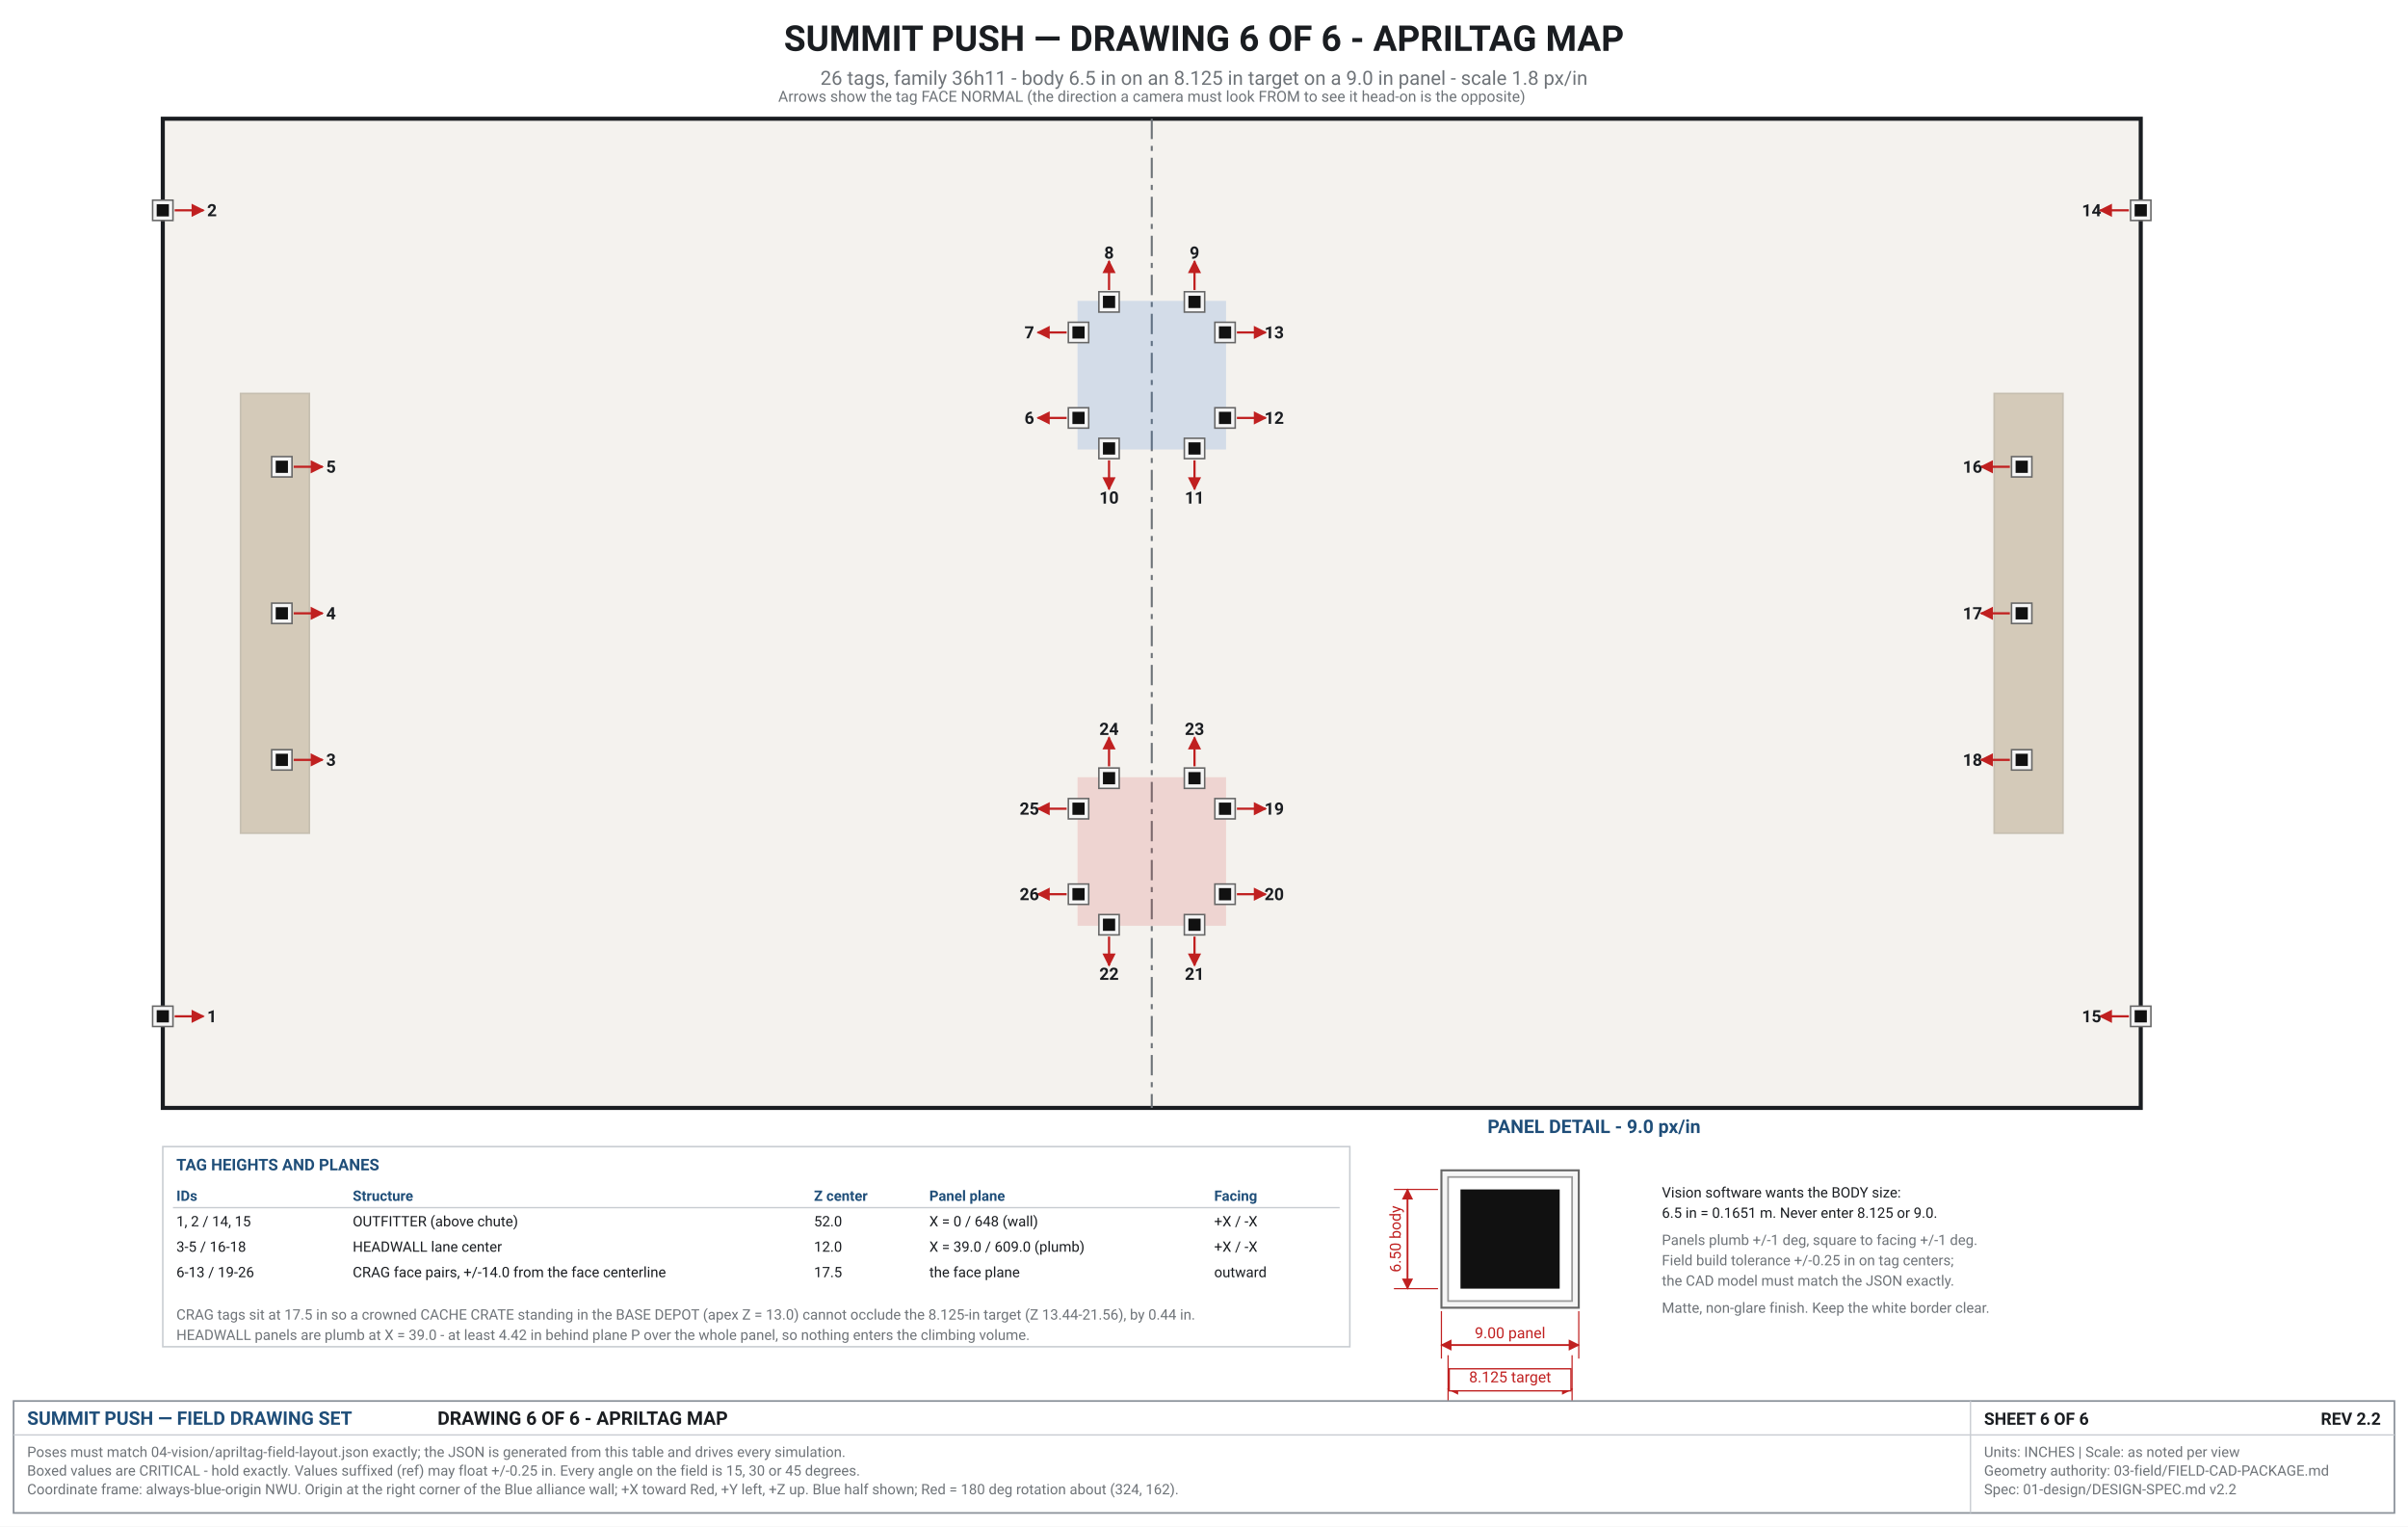
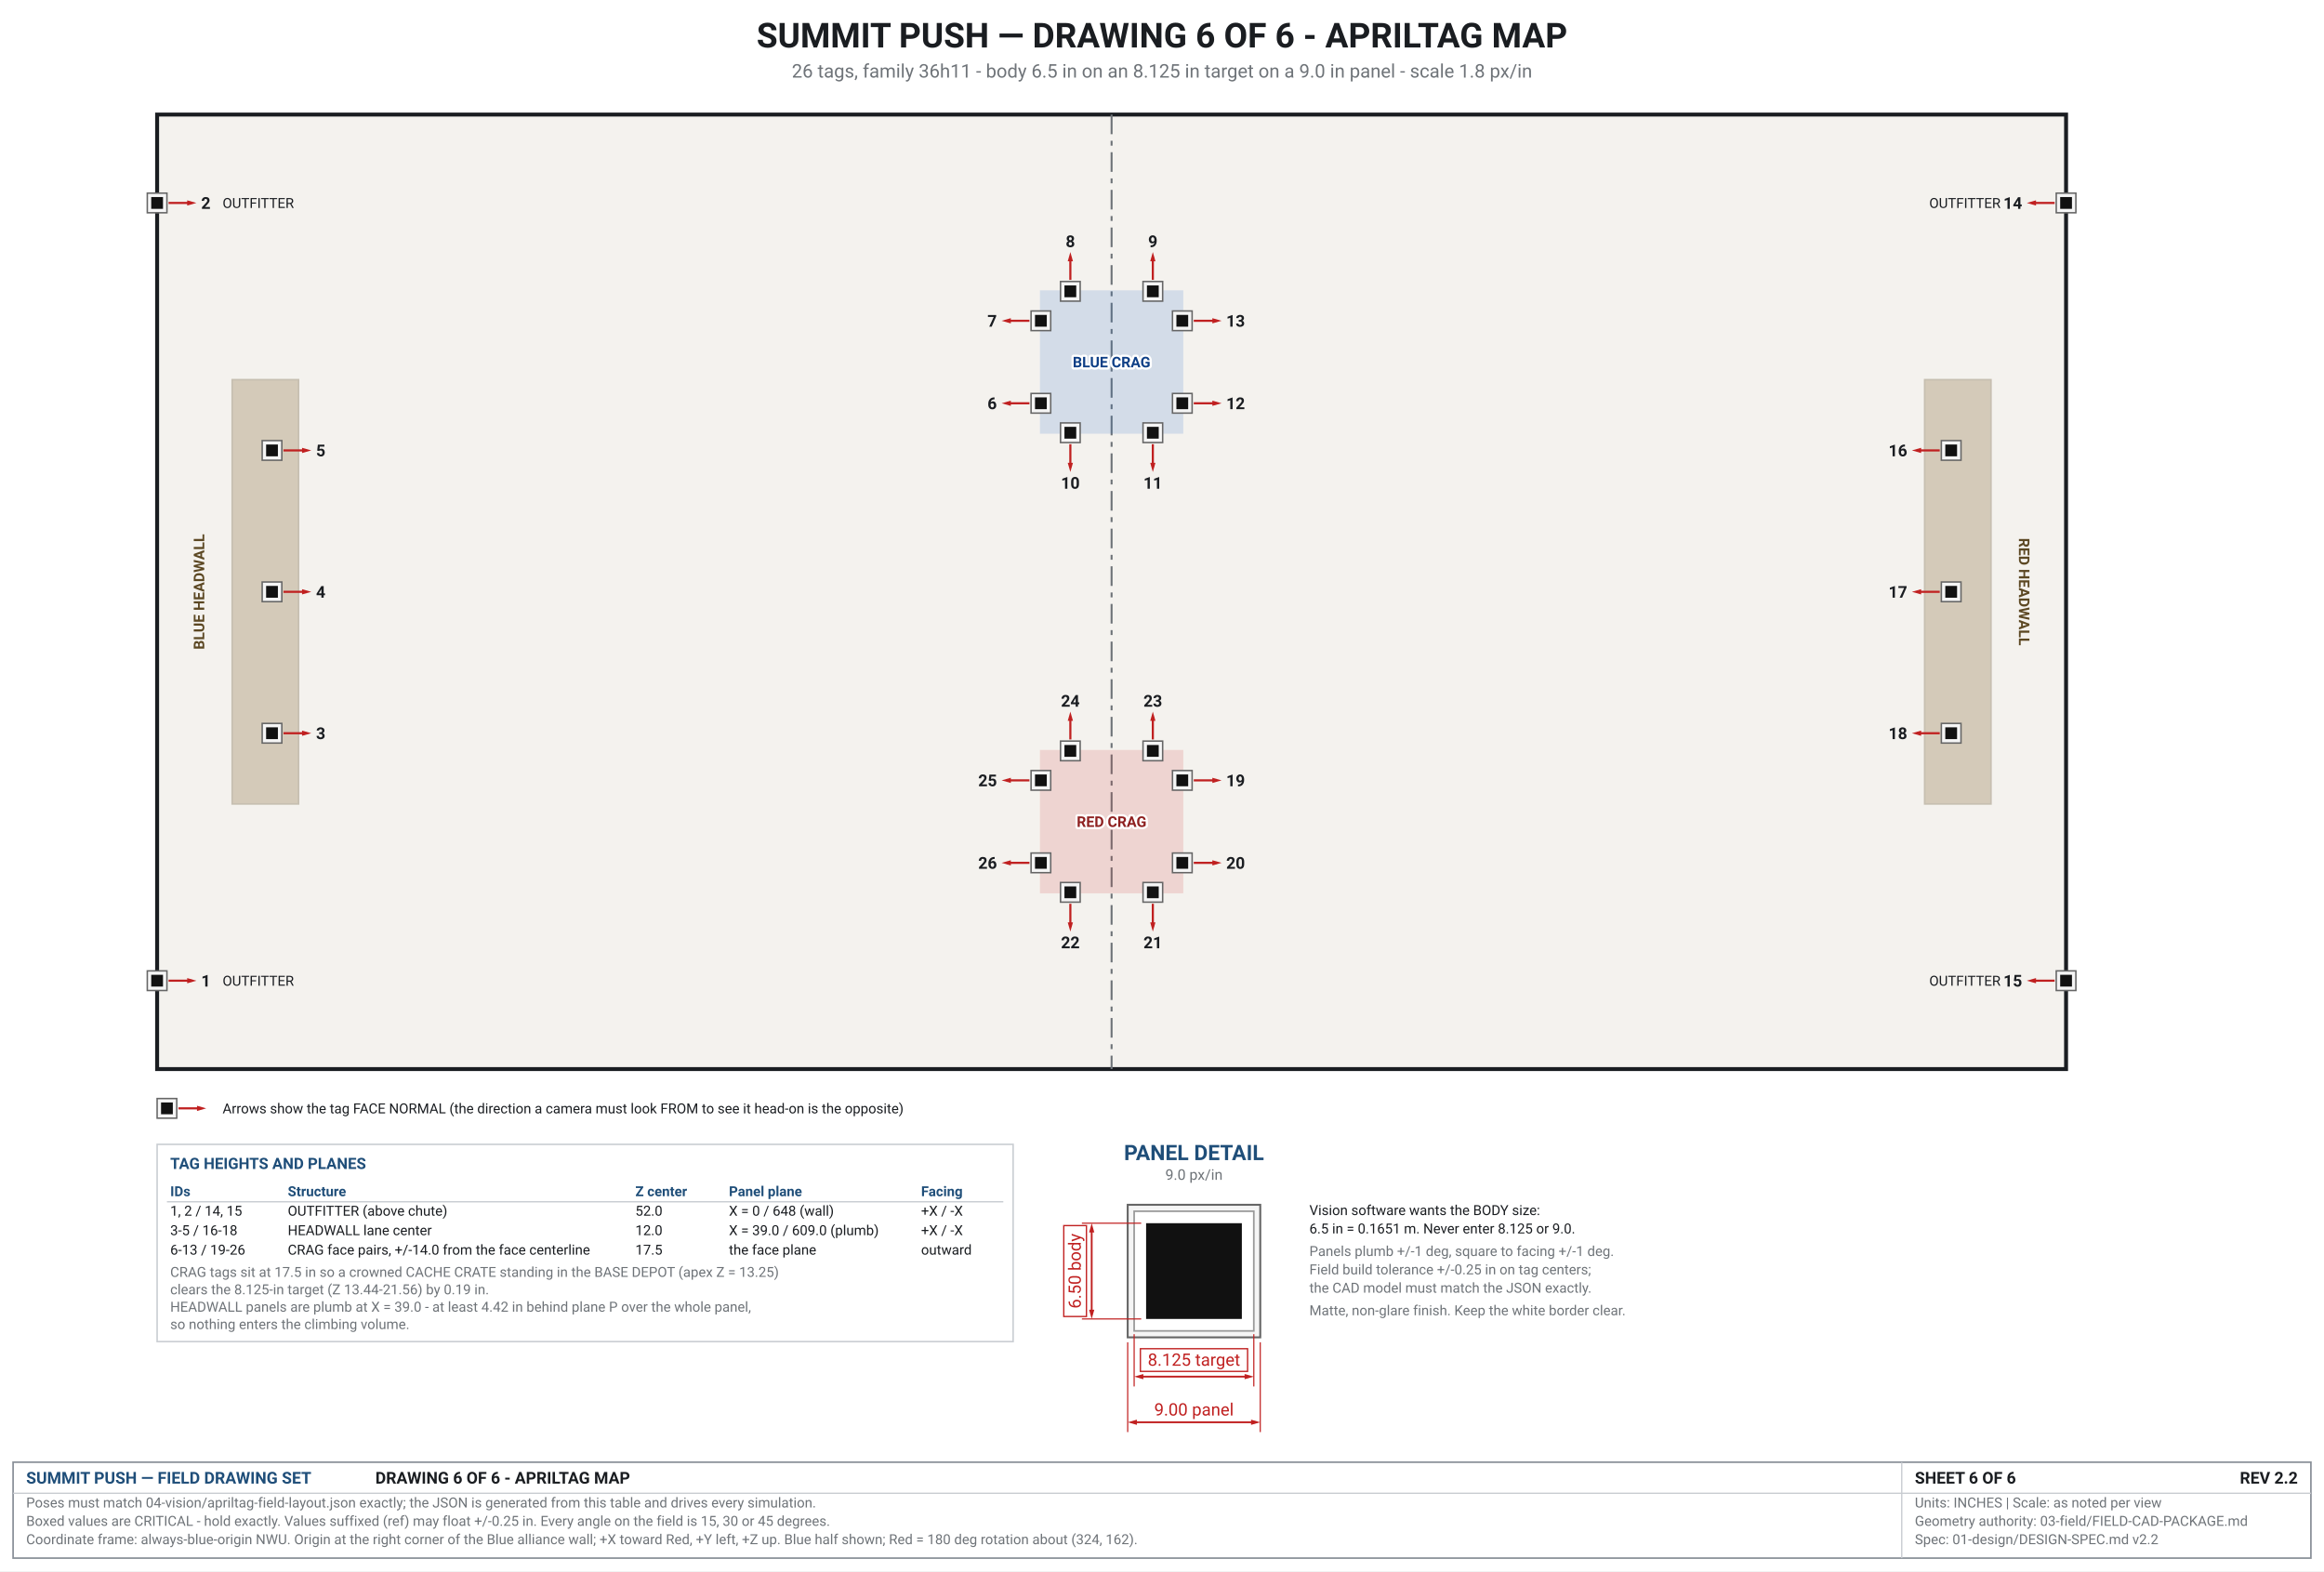
- <svg xmlns="http://www.w3.org/2000/svg" viewBox="0 0 1420 900" font-family="Segoe UI, Roboto, Arial, sans-serif">
-   <defs>
-     <marker id="arr" viewBox="0 0 10 10" refX="9" refY="5" markerWidth="6" markerHeight="6" orient="auto-start-reverse">
-       <path d="M0,0 L10,5 L0,10 z" fill="#C02020" />
-     </marker>
-     <marker id="lead" viewBox="0 0 10 10" refX="9" refY="5" markerWidth="6" markerHeight="6" orient="auto-start-reverse">
-       <path d="M0,0 L10,5 L0,10 z" fill="#E100E1" />
-     </marker>
-     <pattern id="hatch" width="6" height="6" patternUnits="userSpaceOnUse" patternTransform="rotate(45)">
-       <line x1="0" y1="0" x2="0" y2="6" stroke="#9AA0A6" stroke-width="1" />
-     </pattern>
-   </defs>
-   <rect width="1420" height="900" fill="#ffffff" />
-   <text x="710" y="30" text-anchor="middle" font-size="21" font-weight="bold" fill="#1A1D21">SUMMIT PUSH — DRAWING 6 OF 6 - APRILTAG MAP</text>
-   <text x="710" y="50" text-anchor="middle" font-size="11.5" fill="#6E7378">26 tags, family 36h11 - body 6.5 in on an 8.125 in target on a 9.0 in panel - scale 1.8 px/in</text>
+ <svg xmlns="http://www.w3.org/2000/svg" viewBox="0 0 1420 960" font-family="Segoe UI, Roboto, Arial, sans-serif">
+   <rect width="1420" height="960" fill="#ffffff" />
+   <text x="710" y="29.0" text-anchor="middle" font-size="21.0" font-weight="bold" fill="#1A1D21">SUMMIT PUSH — DRAWING 6 OF 6 - APRILTAG MAP</text>
+   <text x="710" y="47.4" text-anchor="middle" font-size="11.5" fill="#6E7378">26 tags, family 36h11 - body 6.5 in on an 8.125 in target on a 9.0 in panel - scale 1.8 px/in</text>
  <rect x="96.00" y="70.00" width="1166.40" height="583.20" fill="#F4F2EE" stroke="#1A1D21" stroke-width="2.40" />
  <line x1="679.20" y1="70.00" x2="679.20" y2="653.20" stroke="#6E7378" stroke-width="1.20" stroke-dasharray="12 4 3 4" />
  <rect x="636.00" y="178.00" width="86.40" height="86.40" fill="#1D63C8" stroke="#1D63C8" stroke-width="1.20" opacity="0.16" />
+   <text x="679.20" y="224.44" font-size="9.0" fill="#0E3F86" text-anchor="middle" font-weight="bold" stroke="#FFFFFF" stroke-width="2.70" stroke-linejoin="round" paint-order="stroke">BLUE CRAG</text>
  <rect x="636.00" y="458.80" width="86.40" height="86.40" fill="#CC3333" stroke="#CC3333" stroke-width="1.20" opacity="0.16" />
+   <text x="679.20" y="505.24" font-size="9.0" fill="#8E2020" text-anchor="middle" font-weight="bold" stroke="#FFFFFF" stroke-width="2.70" stroke-linejoin="round" paint-order="stroke">RED CRAG</text>
  <rect x="141.89" y="232.00" width="40.51" height="259.20" fill="#8A6D3B" stroke="#5C4823" stroke-width="1.00" opacity="0.30" />
+   <text x="124.80" y="361.60" font-size="9.0" fill="#5C4823" text-anchor="middle" font-weight="bold" transform="rotate(-90.00 124.80 361.60)">BLUE HEADWALL</text>
  <rect x="1176.00" y="232.00" width="40.51" height="259.20" fill="#8A6D3B" stroke="#5C4823" stroke-width="1.00" opacity="0.30" />
+   <text x="1233.60" y="361.60" font-size="9.0" fill="#5C4823" text-anchor="middle" font-weight="bold" transform="rotate(90.00 1233.60 361.60)">RED HEADWALL</text>
  <rect x="90.00" y="593.20" width="12.00" height="12.00" fill="#F5F5F5" stroke="#666666" stroke-width="0.90" />
  <rect x="92.40" y="595.60" width="7.20" height="7.20" fill="#111111" stroke="none" stroke-width="0.00" />
-   <line x1="103.0" y1="599.2" x2="120.0" y2="599.2" stroke="#C02020" stroke-width="1.3" marker-end="url(#arr)" />
-   <text x="125.00" y="602.70" font-size="10.0" fill="#1A1D21" text-anchor="middle" font-weight="bold">1</text>
+   <line x1="103.00" y1="599.20" x2="116.90" y2="599.20" stroke="#C02020" stroke-width="1.30" />
+   <path d="M 120.00 599.20 L 114.37 600.80 L 114.37 597.60 Z" fill="#C02020" stroke="none" />
+   <text x="125.78" y="602.80" font-size="10.0" fill="#1A1D21" text-anchor="middle" font-weight="bold">1</text>
+   <text x="136.00" y="602.26" font-size="8.5" fill="#1A1D21">OUTFITTER</text>
  <rect x="90.00" y="118.00" width="12.00" height="12.00" fill="#F5F5F5" stroke="#666666" stroke-width="0.90" />
  <rect x="92.40" y="120.40" width="7.20" height="7.20" fill="#111111" stroke="none" stroke-width="0.00" />
-   <line x1="103.0" y1="124.0" x2="120.0" y2="124.0" stroke="#C02020" stroke-width="1.3" marker-end="url(#arr)" />
-   <text x="125.00" y="127.50" font-size="10.0" fill="#1A1D21" text-anchor="middle" font-weight="bold">2</text>
+   <line x1="103.00" y1="124.00" x2="116.90" y2="124.00" stroke="#C02020" stroke-width="1.30" />
+   <path d="M 120.00 124.00 L 114.37 125.60 L 114.37 122.40 Z" fill="#C02020" stroke="none" />
+   <text x="125.78" y="127.60" font-size="10.0" fill="#1A1D21" text-anchor="middle" font-weight="bold">2</text>
+   <text x="136.00" y="127.06" font-size="8.5" fill="#1A1D21">OUTFITTER</text>
  <rect x="160.20" y="442.00" width="12.00" height="12.00" fill="#F5F5F5" stroke="#666666" stroke-width="0.90" />
  <rect x="162.60" y="444.40" width="7.20" height="7.20" fill="#111111" stroke="none" stroke-width="0.00" />
-   <line x1="173.2" y1="448.0" x2="190.2" y2="448.0" stroke="#C02020" stroke-width="1.3" marker-end="url(#arr)" />
-   <text x="195.20" y="451.50" font-size="10.0" fill="#1A1D21" text-anchor="middle" font-weight="bold">3</text>
+   <line x1="173.20" y1="448.00" x2="187.10" y2="448.00" stroke="#C02020" stroke-width="1.30" />
+   <path d="M 190.20 448.00 L 184.57 449.60 L 184.57 446.40 Z" fill="#C02020" stroke="none" />
+   <text x="195.98" y="451.60" font-size="10.0" fill="#1A1D21" text-anchor="middle" font-weight="bold">3</text>
  <rect x="160.20" y="355.60" width="12.00" height="12.00" fill="#F5F5F5" stroke="#666666" stroke-width="0.90" />
  <rect x="162.60" y="358.00" width="7.20" height="7.20" fill="#111111" stroke="none" stroke-width="0.00" />
-   <line x1="173.2" y1="361.6" x2="190.2" y2="361.6" stroke="#C02020" stroke-width="1.3" marker-end="url(#arr)" />
-   <text x="195.20" y="365.10" font-size="10.0" fill="#1A1D21" text-anchor="middle" font-weight="bold">4</text>
+   <line x1="173.20" y1="361.60" x2="187.10" y2="361.60" stroke="#C02020" stroke-width="1.30" />
+   <path d="M 190.20 361.60 L 184.57 363.20 L 184.57 360.00 Z" fill="#C02020" stroke="none" />
+   <text x="195.98" y="365.20" font-size="10.0" fill="#1A1D21" text-anchor="middle" font-weight="bold">4</text>
  <rect x="160.20" y="269.20" width="12.00" height="12.00" fill="#F5F5F5" stroke="#666666" stroke-width="0.90" />
  <rect x="162.60" y="271.60" width="7.20" height="7.20" fill="#111111" stroke="none" stroke-width="0.00" />
-   <line x1="173.2" y1="275.2" x2="190.2" y2="275.2" stroke="#C02020" stroke-width="1.3" marker-end="url(#arr)" />
-   <text x="195.20" y="278.70" font-size="10.0" fill="#1A1D21" text-anchor="middle" font-weight="bold">5</text>
+   <line x1="173.20" y1="275.20" x2="187.10" y2="275.20" stroke="#C02020" stroke-width="1.30" />
+   <path d="M 190.20 275.20 L 184.57 276.80 L 184.57 273.60 Z" fill="#C02020" stroke="none" />
+   <text x="195.98" y="278.80" font-size="10.0" fill="#1A1D21" text-anchor="middle" font-weight="bold">5</text>
  <rect x="630.00" y="240.40" width="12.00" height="12.00" fill="#F5F5F5" stroke="#666666" stroke-width="0.90" />
  <rect x="632.40" y="242.80" width="7.20" height="7.20" fill="#111111" stroke="none" stroke-width="0.00" />
-   <line x1="629.0" y1="246.4" x2="612.0" y2="246.4" stroke="#C02020" stroke-width="1.3" marker-end="url(#arr)" />
-   <text x="607.00" y="249.90" font-size="10.0" fill="#1A1D21" text-anchor="middle" font-weight="bold">6</text>
+   <line x1="629.00" y1="246.40" x2="615.10" y2="246.40" stroke="#C02020" stroke-width="1.30" />
+   <path d="M 612.00 246.40 L 617.63 244.80 L 617.63 248.00 Z" fill="#C02020" stroke="none" />
+   <text x="606.22" y="250.00" font-size="10.0" fill="#1A1D21" text-anchor="middle" font-weight="bold">6</text>
  <rect x="630.00" y="190.00" width="12.00" height="12.00" fill="#F5F5F5" stroke="#666666" stroke-width="0.90" />
  <rect x="632.40" y="192.40" width="7.20" height="7.20" fill="#111111" stroke="none" stroke-width="0.00" />
-   <line x1="629.0" y1="196.0" x2="612.0" y2="196.0" stroke="#C02020" stroke-width="1.3" marker-end="url(#arr)" />
-   <text x="607.00" y="199.50" font-size="10.0" fill="#1A1D21" text-anchor="middle" font-weight="bold">7</text>
+   <line x1="629.00" y1="196.00" x2="615.10" y2="196.00" stroke="#C02020" stroke-width="1.30" />
+   <path d="M 612.00 196.00 L 617.63 194.40 L 617.63 197.60 Z" fill="#C02020" stroke="none" />
+   <text x="606.22" y="199.60" font-size="10.0" fill="#1A1D21" text-anchor="middle" font-weight="bold">7</text>
  <rect x="648.00" y="172.00" width="12.00" height="12.00" fill="#F5F5F5" stroke="#666666" stroke-width="0.90" />
  <rect x="650.40" y="174.40" width="7.20" height="7.20" fill="#111111" stroke="none" stroke-width="0.00" />
-   <line x1="654.0" y1="171.0" x2="654.0" y2="154.0" stroke="#C02020" stroke-width="1.3" marker-end="url(#arr)" />
-   <text x="654.00" y="152.50" font-size="10.0" fill="#1A1D21" text-anchor="middle" font-weight="bold">8</text>
+   <line x1="654.00" y1="171.00" x2="654.00" y2="157.10" stroke="#C02020" stroke-width="1.30" />
+   <path d="M 654.00 154.00 L 655.60 159.63 L 652.40 159.63 Z" fill="#C02020" stroke="none" />
+   <text x="654.00" y="151.00" font-size="10.0" fill="#1A1D21" text-anchor="middle" font-weight="bold">8</text>
  <rect x="698.40" y="172.00" width="12.00" height="12.00" fill="#F5F5F5" stroke="#666666" stroke-width="0.90" />
  <rect x="700.80" y="174.40" width="7.20" height="7.20" fill="#111111" stroke="none" stroke-width="0.00" />
-   <line x1="704.4" y1="171.0" x2="704.4" y2="154.0" stroke="#C02020" stroke-width="1.3" marker-end="url(#arr)" />
-   <text x="704.40" y="152.50" font-size="10.0" fill="#1A1D21" text-anchor="middle" font-weight="bold">9</text>
+   <line x1="704.40" y1="171.00" x2="704.40" y2="157.10" stroke="#C02020" stroke-width="1.30" />
+   <path d="M 704.40 154.00 L 706.00 159.63 L 702.80 159.63 Z" fill="#C02020" stroke="none" />
+   <text x="704.40" y="151.00" font-size="10.0" fill="#1A1D21" text-anchor="middle" font-weight="bold">9</text>
  <rect x="648.00" y="258.40" width="12.00" height="12.00" fill="#F5F5F5" stroke="#666666" stroke-width="0.90" />
  <rect x="650.40" y="260.80" width="7.20" height="7.20" fill="#111111" stroke="none" stroke-width="0.00" />
-   <line x1="654.0" y1="271.4" x2="654.0" y2="288.4" stroke="#C02020" stroke-width="1.3" marker-end="url(#arr)" />
-   <text x="654.00" y="296.90" font-size="10.0" fill="#1A1D21" text-anchor="middle" font-weight="bold">10</text>
+   <line x1="654.00" y1="271.40" x2="654.00" y2="285.30" stroke="#C02020" stroke-width="1.30" />
+   <path d="M 654.00 288.40 L 652.40 282.77 L 655.60 282.77 Z" fill="#C02020" stroke="none" />
+   <text x="654.00" y="298.60" font-size="10.0" fill="#1A1D21" text-anchor="middle" font-weight="bold">10</text>
  <rect x="698.40" y="258.40" width="12.00" height="12.00" fill="#F5F5F5" stroke="#666666" stroke-width="0.90" />
  <rect x="700.80" y="260.80" width="7.20" height="7.20" fill="#111111" stroke="none" stroke-width="0.00" />
-   <line x1="704.4" y1="271.4" x2="704.4" y2="288.4" stroke="#C02020" stroke-width="1.3" marker-end="url(#arr)" />
-   <text x="704.40" y="296.90" font-size="10.0" fill="#1A1D21" text-anchor="middle" font-weight="bold">11</text>
+   <line x1="704.40" y1="271.40" x2="704.40" y2="285.30" stroke="#C02020" stroke-width="1.30" />
+   <path d="M 704.40 288.40 L 702.80 282.77 L 706.00 282.77 Z" fill="#C02020" stroke="none" />
+   <text x="704.40" y="298.60" font-size="10.0" fill="#1A1D21" text-anchor="middle" font-weight="bold">11</text>
  <rect x="716.40" y="240.40" width="12.00" height="12.00" fill="#F5F5F5" stroke="#666666" stroke-width="0.90" />
  <rect x="718.80" y="242.80" width="7.20" height="7.20" fill="#111111" stroke="none" stroke-width="0.00" />
-   <line x1="729.4" y1="246.4" x2="746.4" y2="246.4" stroke="#C02020" stroke-width="1.3" marker-end="url(#arr)" />
-   <text x="751.40" y="249.90" font-size="10.0" fill="#1A1D21" text-anchor="middle" font-weight="bold">12</text>
+   <line x1="729.40" y1="246.40" x2="743.30" y2="246.40" stroke="#C02020" stroke-width="1.30" />
+   <path d="M 746.40 246.40 L 740.77 248.00 L 740.77 244.80 Z" fill="#C02020" stroke="none" />
+   <text x="754.96" y="250.00" font-size="10.0" fill="#1A1D21" text-anchor="middle" font-weight="bold">12</text>
  <rect x="716.40" y="190.00" width="12.00" height="12.00" fill="#F5F5F5" stroke="#666666" stroke-width="0.90" />
  <rect x="718.80" y="192.40" width="7.20" height="7.20" fill="#111111" stroke="none" stroke-width="0.00" />
-   <line x1="729.4" y1="196.0" x2="746.4" y2="196.0" stroke="#C02020" stroke-width="1.3" marker-end="url(#arr)" />
-   <text x="751.40" y="199.50" font-size="10.0" fill="#1A1D21" text-anchor="middle" font-weight="bold">13</text>
+   <line x1="729.40" y1="196.00" x2="743.30" y2="196.00" stroke="#C02020" stroke-width="1.30" />
+   <path d="M 746.40 196.00 L 740.77 197.60 L 740.77 194.40 Z" fill="#C02020" stroke="none" />
+   <text x="754.96" y="199.60" font-size="10.0" fill="#1A1D21" text-anchor="middle" font-weight="bold">13</text>
  <rect x="1256.40" y="118.00" width="12.00" height="12.00" fill="#F5F5F5" stroke="#666666" stroke-width="0.90" />
  <rect x="1258.80" y="120.40" width="7.20" height="7.20" fill="#111111" stroke="none" stroke-width="0.00" />
-   <line x1="1255.4" y1="124.0" x2="1238.4" y2="124.0" stroke="#C02020" stroke-width="1.3" marker-end="url(#arr)" />
-   <text x="1233.40" y="127.50" font-size="10.0" fill="#1A1D21" text-anchor="middle" font-weight="bold">14</text>
+   <line x1="1255.40" y1="124.00" x2="1241.50" y2="124.00" stroke="#C02020" stroke-width="1.30" />
+   <path d="M 1238.40 124.00 L 1244.03 122.40 L 1244.03 125.60 Z" fill="#C02020" stroke="none" />
+   <text x="1229.84" y="127.60" font-size="10.0" fill="#1A1D21" text-anchor="middle" font-weight="bold">14</text>
+   <text x="1222.40" y="127.06" font-size="8.5" fill="#1A1D21" text-anchor="end">OUTFITTER</text>
  <rect x="1256.40" y="593.20" width="12.00" height="12.00" fill="#F5F5F5" stroke="#666666" stroke-width="0.90" />
  <rect x="1258.80" y="595.60" width="7.20" height="7.20" fill="#111111" stroke="none" stroke-width="0.00" />
-   <line x1="1255.4" y1="599.2" x2="1238.4" y2="599.2" stroke="#C02020" stroke-width="1.3" marker-end="url(#arr)" />
-   <text x="1233.40" y="602.70" font-size="10.0" fill="#1A1D21" text-anchor="middle" font-weight="bold">15</text>
+   <line x1="1255.40" y1="599.20" x2="1241.50" y2="599.20" stroke="#C02020" stroke-width="1.30" />
+   <path d="M 1238.40 599.20 L 1244.03 597.60 L 1244.03 600.80 Z" fill="#C02020" stroke="none" />
+   <text x="1229.84" y="602.80" font-size="10.0" fill="#1A1D21" text-anchor="middle" font-weight="bold">15</text>
+   <text x="1222.40" y="602.26" font-size="8.5" fill="#1A1D21" text-anchor="end">OUTFITTER</text>
  <rect x="1186.20" y="269.20" width="12.00" height="12.00" fill="#F5F5F5" stroke="#666666" stroke-width="0.90" />
  <rect x="1188.60" y="271.60" width="7.20" height="7.20" fill="#111111" stroke="none" stroke-width="0.00" />
-   <line x1="1185.2" y1="275.2" x2="1168.2" y2="275.2" stroke="#C02020" stroke-width="1.3" marker-end="url(#arr)" />
-   <text x="1163.20" y="278.70" font-size="10.0" fill="#1A1D21" text-anchor="middle" font-weight="bold">16</text>
+   <line x1="1185.20" y1="275.20" x2="1171.30" y2="275.20" stroke="#C02020" stroke-width="1.30" />
+   <path d="M 1168.20 275.20 L 1173.83 273.60 L 1173.83 276.80 Z" fill="#C02020" stroke="none" />
+   <text x="1159.64" y="278.80" font-size="10.0" fill="#1A1D21" text-anchor="middle" font-weight="bold">16</text>
  <rect x="1186.20" y="355.60" width="12.00" height="12.00" fill="#F5F5F5" stroke="#666666" stroke-width="0.90" />
  <rect x="1188.60" y="358.00" width="7.20" height="7.20" fill="#111111" stroke="none" stroke-width="0.00" />
-   <line x1="1185.2" y1="361.6" x2="1168.2" y2="361.6" stroke="#C02020" stroke-width="1.3" marker-end="url(#arr)" />
-   <text x="1163.20" y="365.10" font-size="10.0" fill="#1A1D21" text-anchor="middle" font-weight="bold">17</text>
+   <line x1="1185.20" y1="361.60" x2="1171.30" y2="361.60" stroke="#C02020" stroke-width="1.30" />
+   <path d="M 1168.20 361.60 L 1173.83 360.00 L 1173.83 363.20 Z" fill="#C02020" stroke="none" />
+   <text x="1159.64" y="365.20" font-size="10.0" fill="#1A1D21" text-anchor="middle" font-weight="bold">17</text>
  <rect x="1186.20" y="442.00" width="12.00" height="12.00" fill="#F5F5F5" stroke="#666666" stroke-width="0.90" />
  <rect x="1188.60" y="444.40" width="7.20" height="7.20" fill="#111111" stroke="none" stroke-width="0.00" />
-   <line x1="1185.2" y1="448.0" x2="1168.2" y2="448.0" stroke="#C02020" stroke-width="1.3" marker-end="url(#arr)" />
-   <text x="1163.20" y="451.50" font-size="10.0" fill="#1A1D21" text-anchor="middle" font-weight="bold">18</text>
+   <line x1="1185.20" y1="448.00" x2="1171.30" y2="448.00" stroke="#C02020" stroke-width="1.30" />
+   <path d="M 1168.20 448.00 L 1173.83 446.40 L 1173.83 449.60 Z" fill="#C02020" stroke="none" />
+   <text x="1159.64" y="451.60" font-size="10.0" fill="#1A1D21" text-anchor="middle" font-weight="bold">18</text>
  <rect x="716.40" y="470.80" width="12.00" height="12.00" fill="#F5F5F5" stroke="#666666" stroke-width="0.90" />
  <rect x="718.80" y="473.20" width="7.20" height="7.20" fill="#111111" stroke="none" stroke-width="0.00" />
-   <line x1="729.4" y1="476.8" x2="746.4" y2="476.8" stroke="#C02020" stroke-width="1.3" marker-end="url(#arr)" />
-   <text x="751.40" y="480.30" font-size="10.0" fill="#1A1D21" text-anchor="middle" font-weight="bold">19</text>
+   <line x1="729.40" y1="476.80" x2="743.30" y2="476.80" stroke="#C02020" stroke-width="1.30" />
+   <path d="M 746.40 476.80 L 740.77 478.40 L 740.77 475.20 Z" fill="#C02020" stroke="none" />
+   <text x="754.96" y="480.40" font-size="10.0" fill="#1A1D21" text-anchor="middle" font-weight="bold">19</text>
  <rect x="716.40" y="521.20" width="12.00" height="12.00" fill="#F5F5F5" stroke="#666666" stroke-width="0.90" />
  <rect x="718.80" y="523.60" width="7.20" height="7.20" fill="#111111" stroke="none" stroke-width="0.00" />
-   <line x1="729.4" y1="527.2" x2="746.4" y2="527.2" stroke="#C02020" stroke-width="1.3" marker-end="url(#arr)" />
-   <text x="751.40" y="530.70" font-size="10.0" fill="#1A1D21" text-anchor="middle" font-weight="bold">20</text>
+   <line x1="729.40" y1="527.20" x2="743.30" y2="527.20" stroke="#C02020" stroke-width="1.30" />
+   <path d="M 746.40 527.20 L 740.77 528.80 L 740.77 525.60 Z" fill="#C02020" stroke="none" />
+   <text x="754.96" y="530.80" font-size="10.0" fill="#1A1D21" text-anchor="middle" font-weight="bold">20</text>
  <rect x="698.40" y="539.20" width="12.00" height="12.00" fill="#F5F5F5" stroke="#666666" stroke-width="0.90" />
  <rect x="700.80" y="541.60" width="7.20" height="7.20" fill="#111111" stroke="none" stroke-width="0.00" />
-   <line x1="704.4" y1="552.2" x2="704.4" y2="569.2" stroke="#C02020" stroke-width="1.3" marker-end="url(#arr)" />
-   <text x="704.40" y="577.70" font-size="10.0" fill="#1A1D21" text-anchor="middle" font-weight="bold">21</text>
+   <line x1="704.40" y1="552.20" x2="704.40" y2="566.10" stroke="#C02020" stroke-width="1.30" />
+   <path d="M 704.40 569.20 L 702.80 563.57 L 706.00 563.57 Z" fill="#C02020" stroke="none" />
+   <text x="704.40" y="579.40" font-size="10.0" fill="#1A1D21" text-anchor="middle" font-weight="bold">21</text>
  <rect x="648.00" y="539.20" width="12.00" height="12.00" fill="#F5F5F5" stroke="#666666" stroke-width="0.90" />
  <rect x="650.40" y="541.60" width="7.20" height="7.20" fill="#111111" stroke="none" stroke-width="0.00" />
-   <line x1="654.0" y1="552.2" x2="654.0" y2="569.2" stroke="#C02020" stroke-width="1.3" marker-end="url(#arr)" />
-   <text x="654.00" y="577.70" font-size="10.0" fill="#1A1D21" text-anchor="middle" font-weight="bold">22</text>
+   <line x1="654.00" y1="552.20" x2="654.00" y2="566.10" stroke="#C02020" stroke-width="1.30" />
+   <path d="M 654.00 569.20 L 652.40 563.57 L 655.60 563.57 Z" fill="#C02020" stroke="none" />
+   <text x="654.00" y="579.40" font-size="10.0" fill="#1A1D21" text-anchor="middle" font-weight="bold">22</text>
  <rect x="698.40" y="452.80" width="12.00" height="12.00" fill="#F5F5F5" stroke="#666666" stroke-width="0.90" />
  <rect x="700.80" y="455.20" width="7.20" height="7.20" fill="#111111" stroke="none" stroke-width="0.00" />
-   <line x1="704.4" y1="451.8" x2="704.4" y2="434.8" stroke="#C02020" stroke-width="1.3" marker-end="url(#arr)" />
-   <text x="704.40" y="433.30" font-size="10.0" fill="#1A1D21" text-anchor="middle" font-weight="bold">23</text>
+   <line x1="704.40" y1="451.80" x2="704.40" y2="437.90" stroke="#C02020" stroke-width="1.30" />
+   <path d="M 704.40 434.80 L 706.00 440.43 L 702.80 440.43 Z" fill="#C02020" stroke="none" />
+   <text x="704.40" y="431.80" font-size="10.0" fill="#1A1D21" text-anchor="middle" font-weight="bold">23</text>
  <rect x="648.00" y="452.80" width="12.00" height="12.00" fill="#F5F5F5" stroke="#666666" stroke-width="0.90" />
  <rect x="650.40" y="455.20" width="7.20" height="7.20" fill="#111111" stroke="none" stroke-width="0.00" />
-   <line x1="654.0" y1="451.8" x2="654.0" y2="434.8" stroke="#C02020" stroke-width="1.3" marker-end="url(#arr)" />
-   <text x="654.00" y="433.30" font-size="10.0" fill="#1A1D21" text-anchor="middle" font-weight="bold">24</text>
+   <line x1="654.00" y1="451.80" x2="654.00" y2="437.90" stroke="#C02020" stroke-width="1.30" />
+   <path d="M 654.00 434.80 L 655.60 440.43 L 652.40 440.43 Z" fill="#C02020" stroke="none" />
+   <text x="654.00" y="431.80" font-size="10.0" fill="#1A1D21" text-anchor="middle" font-weight="bold">24</text>
  <rect x="630.00" y="470.80" width="12.00" height="12.00" fill="#F5F5F5" stroke="#666666" stroke-width="0.90" />
  <rect x="632.40" y="473.20" width="7.20" height="7.20" fill="#111111" stroke="none" stroke-width="0.00" />
-   <line x1="629.0" y1="476.8" x2="612.0" y2="476.8" stroke="#C02020" stroke-width="1.3" marker-end="url(#arr)" />
-   <text x="607.00" y="480.30" font-size="10.0" fill="#1A1D21" text-anchor="middle" font-weight="bold">25</text>
+   <line x1="629.00" y1="476.80" x2="615.10" y2="476.80" stroke="#C02020" stroke-width="1.30" />
+   <path d="M 612.00 476.80 L 617.63 475.20 L 617.63 478.40 Z" fill="#C02020" stroke="none" />
+   <text x="603.44" y="480.40" font-size="10.0" fill="#1A1D21" text-anchor="middle" font-weight="bold">25</text>
  <rect x="630.00" y="521.20" width="12.00" height="12.00" fill="#F5F5F5" stroke="#666666" stroke-width="0.90" />
  <rect x="632.40" y="523.60" width="7.20" height="7.20" fill="#111111" stroke="none" stroke-width="0.00" />
-   <line x1="629.0" y1="527.2" x2="612.0" y2="527.2" stroke="#C02020" stroke-width="1.3" marker-end="url(#arr)" />
-   <text x="607.00" y="530.70" font-size="10.0" fill="#1A1D21" text-anchor="middle" font-weight="bold">26</text>
-   <text x="679.20" y="60.00" font-size="9.0" fill="#6E7378" text-anchor="middle">Arrows show the tag FACE NORMAL (the direction a camera must look FROM to see it head-on is the opposite)</text>
-   <rect x="96.00" y="676.00" width="700.00" height="118.00" fill="#FFFFFF" stroke="#C8CCD1" stroke-width="0.90" />
-   <text x="104.00" y="690.00" font-size="9.5" fill="#1F4E79" font-weight="bold">TAG HEIGHTS AND PLANES</text>
-   <text x="104.00" y="708.00" font-size="8.5" fill="#1F4E79" font-weight="bold">IDs</text>
-   <text x="208.00" y="708.00" font-size="8.5" fill="#1F4E79" font-weight="bold">Structure</text>
-   <text x="480.00" y="708.00" font-size="8.5" fill="#1F4E79" font-weight="bold">Z center</text>
-   <text x="548.00" y="708.00" font-size="8.5" fill="#1F4E79" font-weight="bold">Panel plane</text>
-   <text x="716.00" y="708.00" font-size="8.5" fill="#1F4E79" font-weight="bold">Facing</text>
-   <line x1="102.00" y1="712.00" x2="790.00" y2="712.00" stroke="#C8CCD1" stroke-width="0.80" />
-   <text x="104.00" y="723.00" font-size="8.5" fill="#1A1D21">1, 2 / 14, 15</text>
-   <text x="208.00" y="723.00" font-size="8.5" fill="#1A1D21">OUTFITTER (above chute)</text>
-   <text x="480.00" y="723.00" font-size="8.5" fill="#1A1D21">52.0</text>
-   <text x="548.00" y="723.00" font-size="8.5" fill="#1A1D21">X = 0 / 648 (wall)</text>
-   <text x="716.00" y="723.00" font-size="8.5" fill="#1A1D21">+X / -X</text>
-   <text x="104.00" y="738.00" font-size="8.5" fill="#1A1D21">3-5 / 16-18</text>
-   <text x="208.00" y="738.00" font-size="8.5" fill="#1A1D21">HEADWALL lane center</text>
-   <text x="480.00" y="738.00" font-size="8.5" fill="#1A1D21">12.0</text>
-   <text x="548.00" y="738.00" font-size="8.5" fill="#1A1D21">X = 39.0 / 609.0 (plumb)</text>
-   <text x="716.00" y="738.00" font-size="8.5" fill="#1A1D21">+X / -X</text>
-   <text x="104.00" y="753.00" font-size="8.5" fill="#1A1D21">6-13 / 19-26</text>
-   <text x="208.00" y="753.00" font-size="8.5" fill="#1A1D21">CRAG face pairs, +/-14.0 from the face centerline</text>
-   <text x="480.00" y="753.00" font-size="8.5" fill="#1A1D21">17.5</text>
-   <text x="548.00" y="753.00" font-size="8.5" fill="#1A1D21">the face plane</text>
-   <text x="716.00" y="753.00" font-size="8.5" fill="#1A1D21">outward</text>
-   <text x="104.00" y="778.00" font-size="8.5" fill="#6E7378">CRAG tags sit at 17.5 in so a crowned CACHE CRATE standing in the BASE DEPOT (apex Z = 13.0) cannot occlude the 8.125-in target (Z 13.44-21.56), by 0.44 in.</text>
-   <text x="104.00" y="790.00" font-size="8.5" fill="#6E7378">HEADWALL panels are plumb at X = 39.0 - at least 4.42 in behind plane P over the whole panel, so nothing enters the climbing volume.</text>
-   <text x="940.00" y="668.00" font-size="11.0" fill="#1F4E79" text-anchor="middle" font-weight="bold">PANEL DETAIL - 9.0 px/in</text>
-   <rect x="850.00" y="690.00" width="81.00" height="81.00" fill="#F5F5F5" stroke="#666666" stroke-width="1.20" />
-   <rect x="853.94" y="693.94" width="73.12" height="73.12" fill="#FFFFFF" stroke="#999999" stroke-width="1.00" />
-   <rect x="861.25" y="701.25" width="58.50" height="58.50" fill="#111111" stroke="none" stroke-width="0.00" />
-   <line x1="850.00" y1="793.00" x2="931.00" y2="793.00" stroke="#C02020" stroke-width="1.1" marker-start="url(#arr)" marker-end="url(#arr)" />
-   <line x1="850.00" y1="773.00" x2="850.00" y2="801.00" stroke="#C02020" stroke-width="0.70" />
-   <line x1="931.00" y1="773.00" x2="931.00" y2="801.00" stroke="#C02020" stroke-width="0.70" />
-   <text x="890.50" y="789.00" font-size="9.0" fill="#C02020" text-anchor="middle">9.00 panel</text>
-   <line x1="853.94" y1="819.00" x2="927.06" y2="819.00" stroke="#C02020" stroke-width="1.1" marker-start="url(#arr)" marker-end="url(#arr)" />
-   <line x1="853.94" y1="799.00" x2="853.94" y2="827.00" stroke="#C02020" stroke-width="0.70" />
-   <line x1="927.06" y1="799.00" x2="927.06" y2="827.00" stroke="#C02020" stroke-width="0.70" />
-   <rect x="854.60" y="807.00" width="71.80" height="13.00" fill="#ffffff" stroke="#C02020" stroke-width="0.8" />
-   <text x="890.50" y="815.00" font-size="9.0" fill="#C02020" text-anchor="middle">8.125 target</text>
-   <line x1="830.00" y1="701.25" x2="830.00" y2="759.75" stroke="#C02020" stroke-width="1.1" marker-start="url(#arr)" marker-end="url(#arr)" />
-   <line x1="848.00" y1="701.25" x2="822.00" y2="701.25" stroke="#C02020" stroke-width="0.70" />
-   <line x1="848.00" y1="759.75" x2="822.00" y2="759.75" stroke="#C02020" stroke-width="0.70" />
-   <text x="826.00" y="730.50" font-size="9.0" fill="#C02020" text-anchor="middle" transform="rotate(-90.00 826.00 730.50)">6.50 body</text>
-   <text x="980.00" y="706.00" font-size="8.5" fill="#1A1D21">Vision software wants the BODY size:</text>
-   <text x="980.00" y="718.00" font-size="8.5" fill="#1A1D21">6.5 in = 0.1651 m. Never enter 8.125 or 9.0.</text>
-   <text x="980.00" y="734.00" font-size="8.5" fill="#6E7378">Panels plumb +/-1 deg, square to facing +/-1 deg.</text>
-   <text x="980.00" y="746.00" font-size="8.5" fill="#6E7378">Field build tolerance +/-0.25 in on tag centers;</text>
-   <text x="980.00" y="758.00" font-size="8.5" fill="#6E7378">the CAD model must match the JSON exactly.</text>
-   <text x="980.00" y="774.00" font-size="8.5" fill="#6E7378">Matte, non-glare finish. Keep the white border clear.</text>
-   <rect x="8.00" y="826.00" width="1404.00" height="66.00" fill="#FFFFFF" stroke="#8A9199" stroke-width="1.00" />
-   <line x1="8.00" y1="846.00" x2="1412.00" y2="846.00" stroke="#C8CCD1" stroke-width="0.80" />
-   <line x1="1162.00" y1="826.00" x2="1162.00" y2="892.00" stroke="#C8CCD1" stroke-width="0.80" />
-   <text x="16.00" y="840.00" font-size="11.0" fill="#1F4E79" font-weight="bold">SUMMIT PUSH — FIELD DRAWING SET</text>
-   <text x="258.00" y="840.00" font-size="11.0" fill="#1A1D21" font-weight="bold">DRAWING 6 OF 6 - APRILTAG MAP</text>
-   <text x="16.00" y="859.00" font-size="8.5" fill="#6E7378">Poses must match 04-vision/apriltag-field-layout.json exactly; the JSON is generated from this table and drives every simulation.</text>
-   <text x="16.00" y="870.00" font-size="8.5" fill="#6E7378">Boxed values are CRITICAL - hold exactly. Values suffixed (ref) may float +/-0.25 in. Every angle on the field is 15, 30 or 45 degrees.</text>
-   <text x="16.00" y="881.00" font-size="8.5" fill="#6E7378">Coordinate frame: always-blue-origin NWU. Origin at the right corner of the Blue alliance wall; +X toward Red, +Y left, +Z up. Blue half shown; Red = 180 deg rotation about (324, 162).</text>
-   <text x="1170.00" y="840.00" font-size="10.0" fill="#1A1D21" font-weight="bold">SHEET 6 OF 6</text>
-   <text x="1170.00" y="859.00" font-size="8.5" fill="#6E7378">Units: INCHES   |   Scale: as noted per view</text>
-   <text x="1170.00" y="870.00" font-size="8.5" fill="#6E7378">Geometry authority: 03-field/FIELD-CAD-PACKAGE.md</text>
-   <text x="1170.00" y="881.00" font-size="8.5" fill="#6E7378">Spec: 01-design/DESIGN-SPEC.md v2.2</text>
-   <text x="1404.00" y="840.00" font-size="10.0" fill="#1A1D21" text-anchor="end" font-weight="bold">REV 2.2</text>
+   <line x1="629.00" y1="527.20" x2="615.10" y2="527.20" stroke="#C02020" stroke-width="1.30" />
+   <path d="M 612.00 527.20 L 617.63 525.60 L 617.63 528.80 Z" fill="#C02020" stroke="none" />
+   <text x="603.44" y="530.80" font-size="10.0" fill="#1A1D21" text-anchor="middle" font-weight="bold">26</text>
+   <rect x="96.00" y="671.20" width="12.00" height="12.00" fill="#F5F5F5" stroke="#666666" stroke-width="0.90" />
+   <rect x="98.40" y="673.60" width="7.20" height="7.20" fill="#111111" stroke="none" stroke-width="0.00" />
+   <line x1="109.00" y1="677.20" x2="122.90" y2="677.20" stroke="#C02020" stroke-width="1.30" />
+   <path d="M 126.00 677.20 L 120.37 678.80 L 120.37 675.60 Z" fill="#C02020" stroke="none" />
+   <text x="136.00" y="680.26" font-size="8.5" fill="#1A1D21">Arrows show the tag FACE NORMAL (the direction a camera must look FROM to see it head-on is the opposite)</text>
+   <rect x="96.00" y="699.20" width="523.04" height="120.50" fill="#FFFFFF" stroke="#C8CCD1" stroke-width="0.90" />
+   <text x="104.00" y="714.23" font-size="9.5" fill="#1F4E79" font-weight="bold">TAG HEIGHTS AND PLANES</text>
+   <text x="104.00" y="730.88" font-size="8.5" fill="#1F4E79" font-weight="bold">IDs</text>
+   <text x="175.83" y="730.88" font-size="8.5" fill="#1F4E79" font-weight="bold">Structure</text>
+   <text x="388.20" y="730.88" font-size="8.5" fill="#1F4E79" font-weight="bold">Z center</text>
+   <text x="445.38" y="730.88" font-size="8.5" fill="#1F4E79" font-weight="bold">Panel plane</text>
+   <text x="562.81" y="730.88" font-size="8.5" fill="#1F4E79" font-weight="bold">Facing</text>
+   <line x1="102.00" y1="734.28" x2="613.04" y2="734.28" stroke="#C8CCD1" stroke-width="0.80" />
+   <text x="104.00" y="742.78" font-size="8.5" fill="#1A1D21">1, 2 / 14, 15</text>
+   <text x="175.83" y="742.78" font-size="8.5" fill="#1A1D21">OUTFITTER (above chute)</text>
+   <text x="388.20" y="742.78" font-size="8.5" fill="#1A1D21">52.0</text>
+   <text x="445.38" y="742.78" font-size="8.5" fill="#1A1D21">X = 0 / 648 (wall)</text>
+   <text x="562.81" y="742.78" font-size="8.5" fill="#1A1D21">+X / -X</text>
+   <text x="104.00" y="754.68" font-size="8.5" fill="#1A1D21">3-5 / 16-18</text>
+   <text x="175.83" y="754.68" font-size="8.5" fill="#1A1D21">HEADWALL lane center</text>
+   <text x="388.20" y="754.68" font-size="8.5" fill="#1A1D21">12.0</text>
+   <text x="445.38" y="754.68" font-size="8.5" fill="#1A1D21">X = 39.0 / 609.0 (plumb)</text>
+   <text x="562.81" y="754.68" font-size="8.5" fill="#1A1D21">+X / -X</text>
+   <text x="104.00" y="766.58" font-size="8.5" fill="#1A1D21">6-13 / 19-26</text>
+   <text x="175.83" y="766.58" font-size="8.5" fill="#1A1D21">CRAG face pairs, +/-14.0 from the face centerline</text>
+   <text x="388.20" y="766.58" font-size="8.5" fill="#1A1D21">17.5</text>
+   <text x="445.38" y="766.58" font-size="8.5" fill="#1A1D21">the face plane</text>
+   <text x="562.81" y="766.58" font-size="8.5" fill="#1A1D21">outward</text>
+   <text x="104.00" y="780.18" font-size="8.5" fill="#6E7378">CRAG tags sit at 17.5 in so a crowned CACHE CRATE standing in the BASE DEPOT (apex Z = 13.25)</text>
+   <text x="104.00" y="790.81" font-size="8.5" fill="#6E7378">clears the 8.125-in target (Z 13.44-21.56) by 0.19 in.</text>
+   <text x="104.00" y="801.43" font-size="8.5" fill="#6E7378">HEADWALL panels are plumb at X = 39.0 - at least 4.42 in behind plane P over the whole panel,</text>
+   <text x="104.00" y="812.06" font-size="8.5" fill="#6E7378">so nothing enters the climbing volume.</text>
+   <text x="729.54" y="708.82" font-size="13.0" fill="#1F4E79" text-anchor="middle" font-weight="bold">PANEL DETAIL</text>
+   <text x="729.54" y="720.87" font-size="9.0" fill="#6E7378" text-anchor="middle">9.0 px/in</text>
+   <rect x="689.04" y="736.12" width="81.00" height="81.00" fill="#F5F5F5" stroke="#666666" stroke-width="1.20" />
+   <rect x="692.98" y="740.06" width="73.12" height="73.12" fill="#FFFFFF" stroke="#999999" stroke-width="1.00" />
+   <rect x="700.29" y="747.37" width="58.50" height="58.50" fill="#111111" stroke="none" stroke-width="0.00" />
+   <line x1="696.08" y1="841.12" x2="763.00" y2="841.12" stroke="#C02020" stroke-width="1.10" />
+   <path d="M 766.10 841.12 L 760.47 842.72 L 760.47 839.52 Z" fill="#C02020" stroke="none" />
+   <path d="M 692.98 841.12 L 698.61 839.52 L 698.61 842.72 Z" fill="#C02020" stroke="none" />
+   <line x1="692.98" y1="815.18" x2="692.98" y2="847.12" stroke="#C02020" stroke-width="0.70" />
+   <line x1="766.10" y1="815.18" x2="766.10" y2="847.12" stroke="#C02020" stroke-width="0.70" />
+   <rect x="696.80" y="824.06" width="65.49" height="13.86" fill="#ffffff" stroke="#C02020" stroke-width="0.80" />
+   <text x="729.54" y="834.46" font-size="10.5" fill="#C02020" text-anchor="middle">8.125 target</text>
+   <line x1="692.14" y1="869.00" x2="766.94" y2="869.00" stroke="#C02020" stroke-width="1.10" />
+   <path d="M 770.04 869.00 L 764.41 870.60 L 764.41 867.40 Z" fill="#C02020" stroke="none" />
+   <path d="M 689.04 869.00 L 694.68 867.40 L 694.68 870.60 Z" fill="#C02020" stroke="none" />
+   <line x1="689.04" y1="820.12" x2="689.04" y2="875.00" stroke="#C02020" stroke-width="0.70" />
+   <line x1="770.04" y1="820.12" x2="770.04" y2="875.00" stroke="#C02020" stroke-width="0.70" />
+   <text x="729.54" y="864.88" font-size="10.5" fill="#C02020" text-anchor="middle">9.00 panel</text>
+   <line x1="667.04" y1="750.47" x2="667.04" y2="802.77" stroke="#C02020" stroke-width="1.10" />
+   <path d="M 667.04 805.87 L 665.44 800.24 L 668.64 800.24 Z" fill="#C02020" stroke="none" />
+   <path d="M 667.04 747.37 L 668.64 753.00 L 665.44 753.00 Z" fill="#C02020" stroke="none" />
+   <line x1="697.29" y1="747.37" x2="661.04" y2="747.37" stroke="#C02020" stroke-width="0.70" />
+   <line x1="697.29" y1="805.87" x2="661.04" y2="805.87" stroke="#C02020" stroke-width="0.70" />
+   <rect x="639.26" y="759.56" width="55.57" height="13.86" fill="#ffffff" stroke="#C02020" stroke-width="0.80" transform="rotate(-90.00 667.04 776.62)" />
+   <text x="667.04" y="769.96" font-size="10.5" fill="#C02020" text-anchor="middle" transform="rotate(-90.00 667.04 776.62)">6.50 body</text>
+   <text x="800.04" y="742.41" font-size="8.5" fill="#1A1D21">Vision software wants the BODY size:</text>
+   <text x="800.04" y="753.63" font-size="8.5" fill="#1A1D21">6.5 in = 0.1651 m. Never enter 8.125 or 9.0.</text>
+   <text x="800.04" y="767.40" font-size="8.5" fill="#6E7378">Panels plumb +/-1 deg, square to facing +/-1 deg.</text>
+   <text x="800.04" y="778.62" font-size="8.5" fill="#6E7378">Field build tolerance +/-0.25 in on tag centers;</text>
+   <text x="800.04" y="789.84" font-size="8.5" fill="#6E7378">the CAD model must match the JSON exactly.</text>
+   <text x="800.04" y="803.61" font-size="8.5" fill="#6E7378">Matte, non-glare finish. Keep the white border clear.</text>
+   <rect x="8.00" y="893.39" width="1404.00" height="58.61" fill="#FFFFFF" stroke="#8A9199" stroke-width="1.00" />
+   <line x1="8.00" y1="912.39" x2="1412.00" y2="912.39" stroke="#C8CCD1" stroke-width="0.80" />
+   <line x1="1162.00" y1="893.39" x2="1162.00" y2="952.00" stroke="#C8CCD1" stroke-width="0.80" />
+   <text x="16.00" y="906.49" font-size="10.0" fill="#1F4E79" font-weight="bold">SUMMIT PUSH — FIELD DRAWING SET</text>
+   <text x="229.34" y="906.49" font-size="10.0" fill="#1A1D21" font-weight="bold">DRAWING 6 OF 6 - APRILTAG MAP</text>
+   <text x="16.00" y="921.06" font-size="8.5" fill="#6E7378">Poses must match 04-vision/apriltag-field-layout.json exactly; the JSON is generated from this table and drives every simulation.</text>
+   <text x="16.00" y="932.28" font-size="8.5" fill="#6E7378">Boxed values are CRITICAL - hold exactly. Values suffixed (ref) may float +/-0.25 in. Every angle on the field is 15, 30 or 45 degrees.</text>
+   <text x="16.00" y="943.50" font-size="8.5" fill="#6E7378">Coordinate frame: always-blue-origin NWU. Origin at the right corner of the Blue alliance wall; +X toward Red, +Y left, +Z up. Blue half shown; Red = 180 deg rotation about (324, 162).</text>
+   <text x="1170.00" y="906.49" font-size="10.0" fill="#1A1D21" font-weight="bold">SHEET 6 OF 6</text>
+   <text x="1170.00" y="921.06" font-size="8.5" fill="#6E7378">Units: INCHES   |   Scale: as noted per view</text>
+   <text x="1170.00" y="932.28" font-size="8.5" fill="#6E7378">Geometry authority: 03-field/FIELD-CAD-PACKAGE.md</text>
+   <text x="1170.00" y="943.50" font-size="8.5" fill="#6E7378">Spec: 01-design/DESIGN-SPEC.md v2.2</text>
+   <text x="1404.00" y="906.49" font-size="10.0" fill="#1A1D21" text-anchor="end" font-weight="bold">REV 2.2</text>
</svg>
